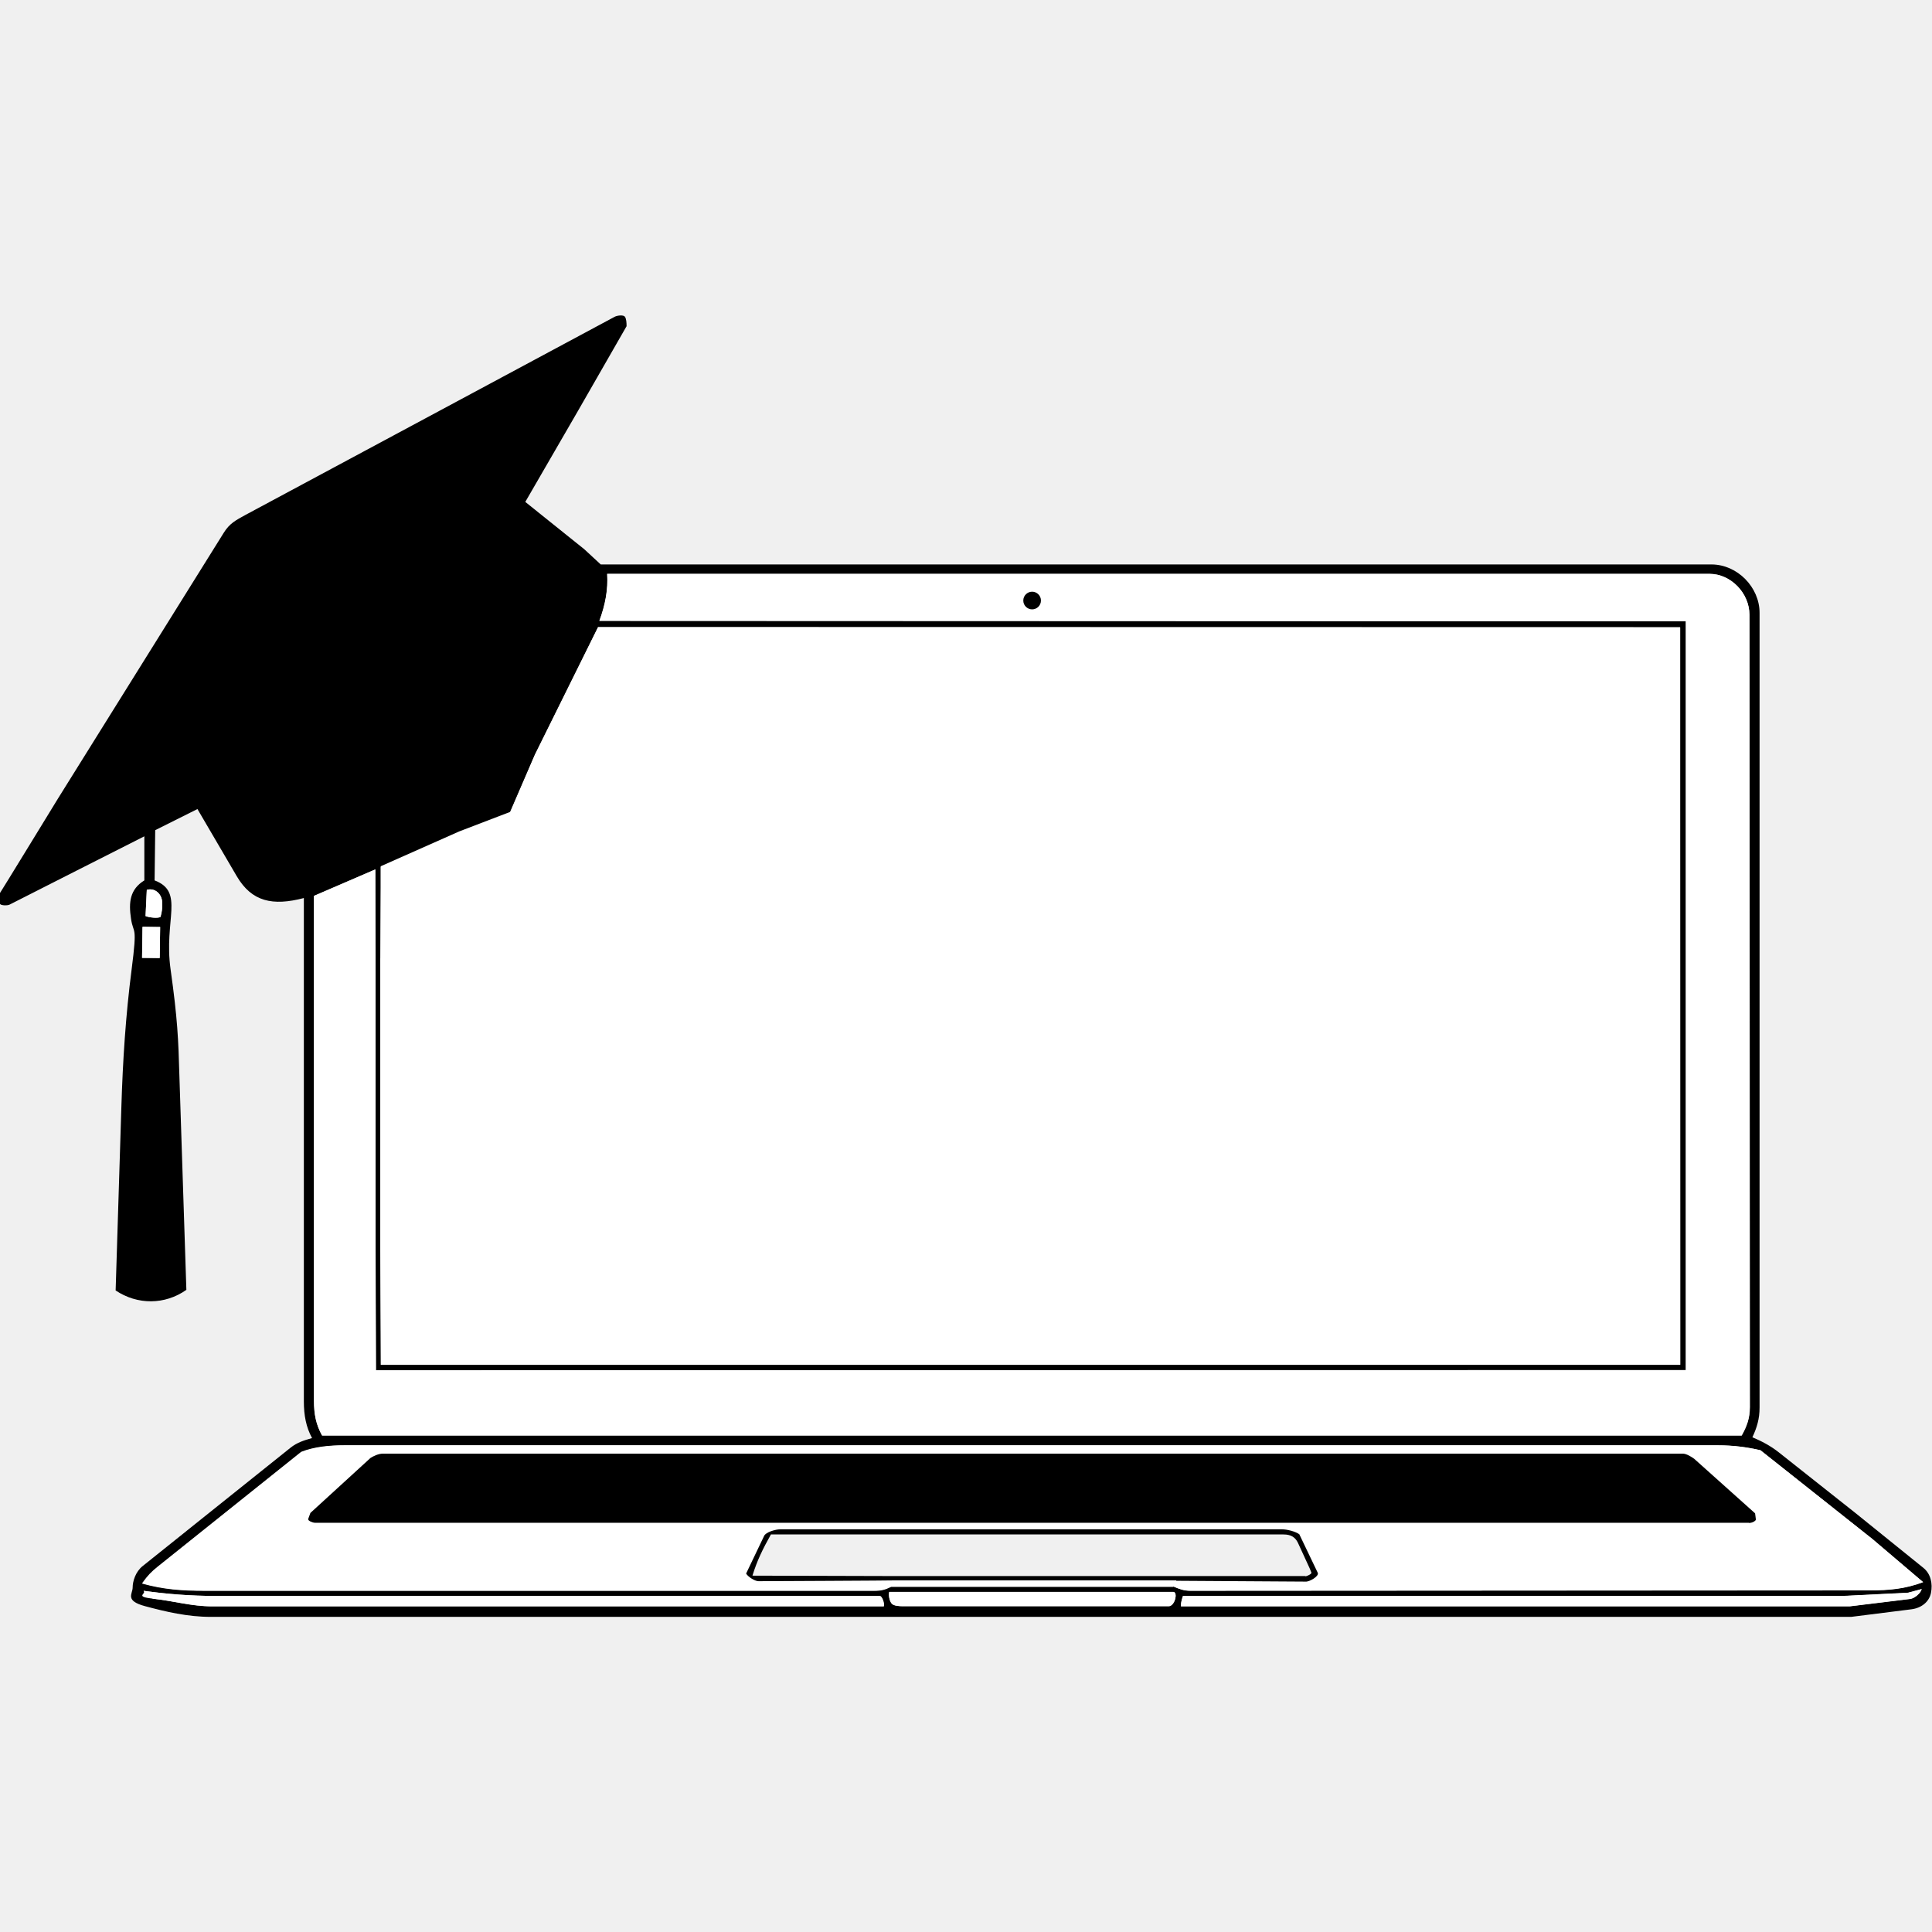
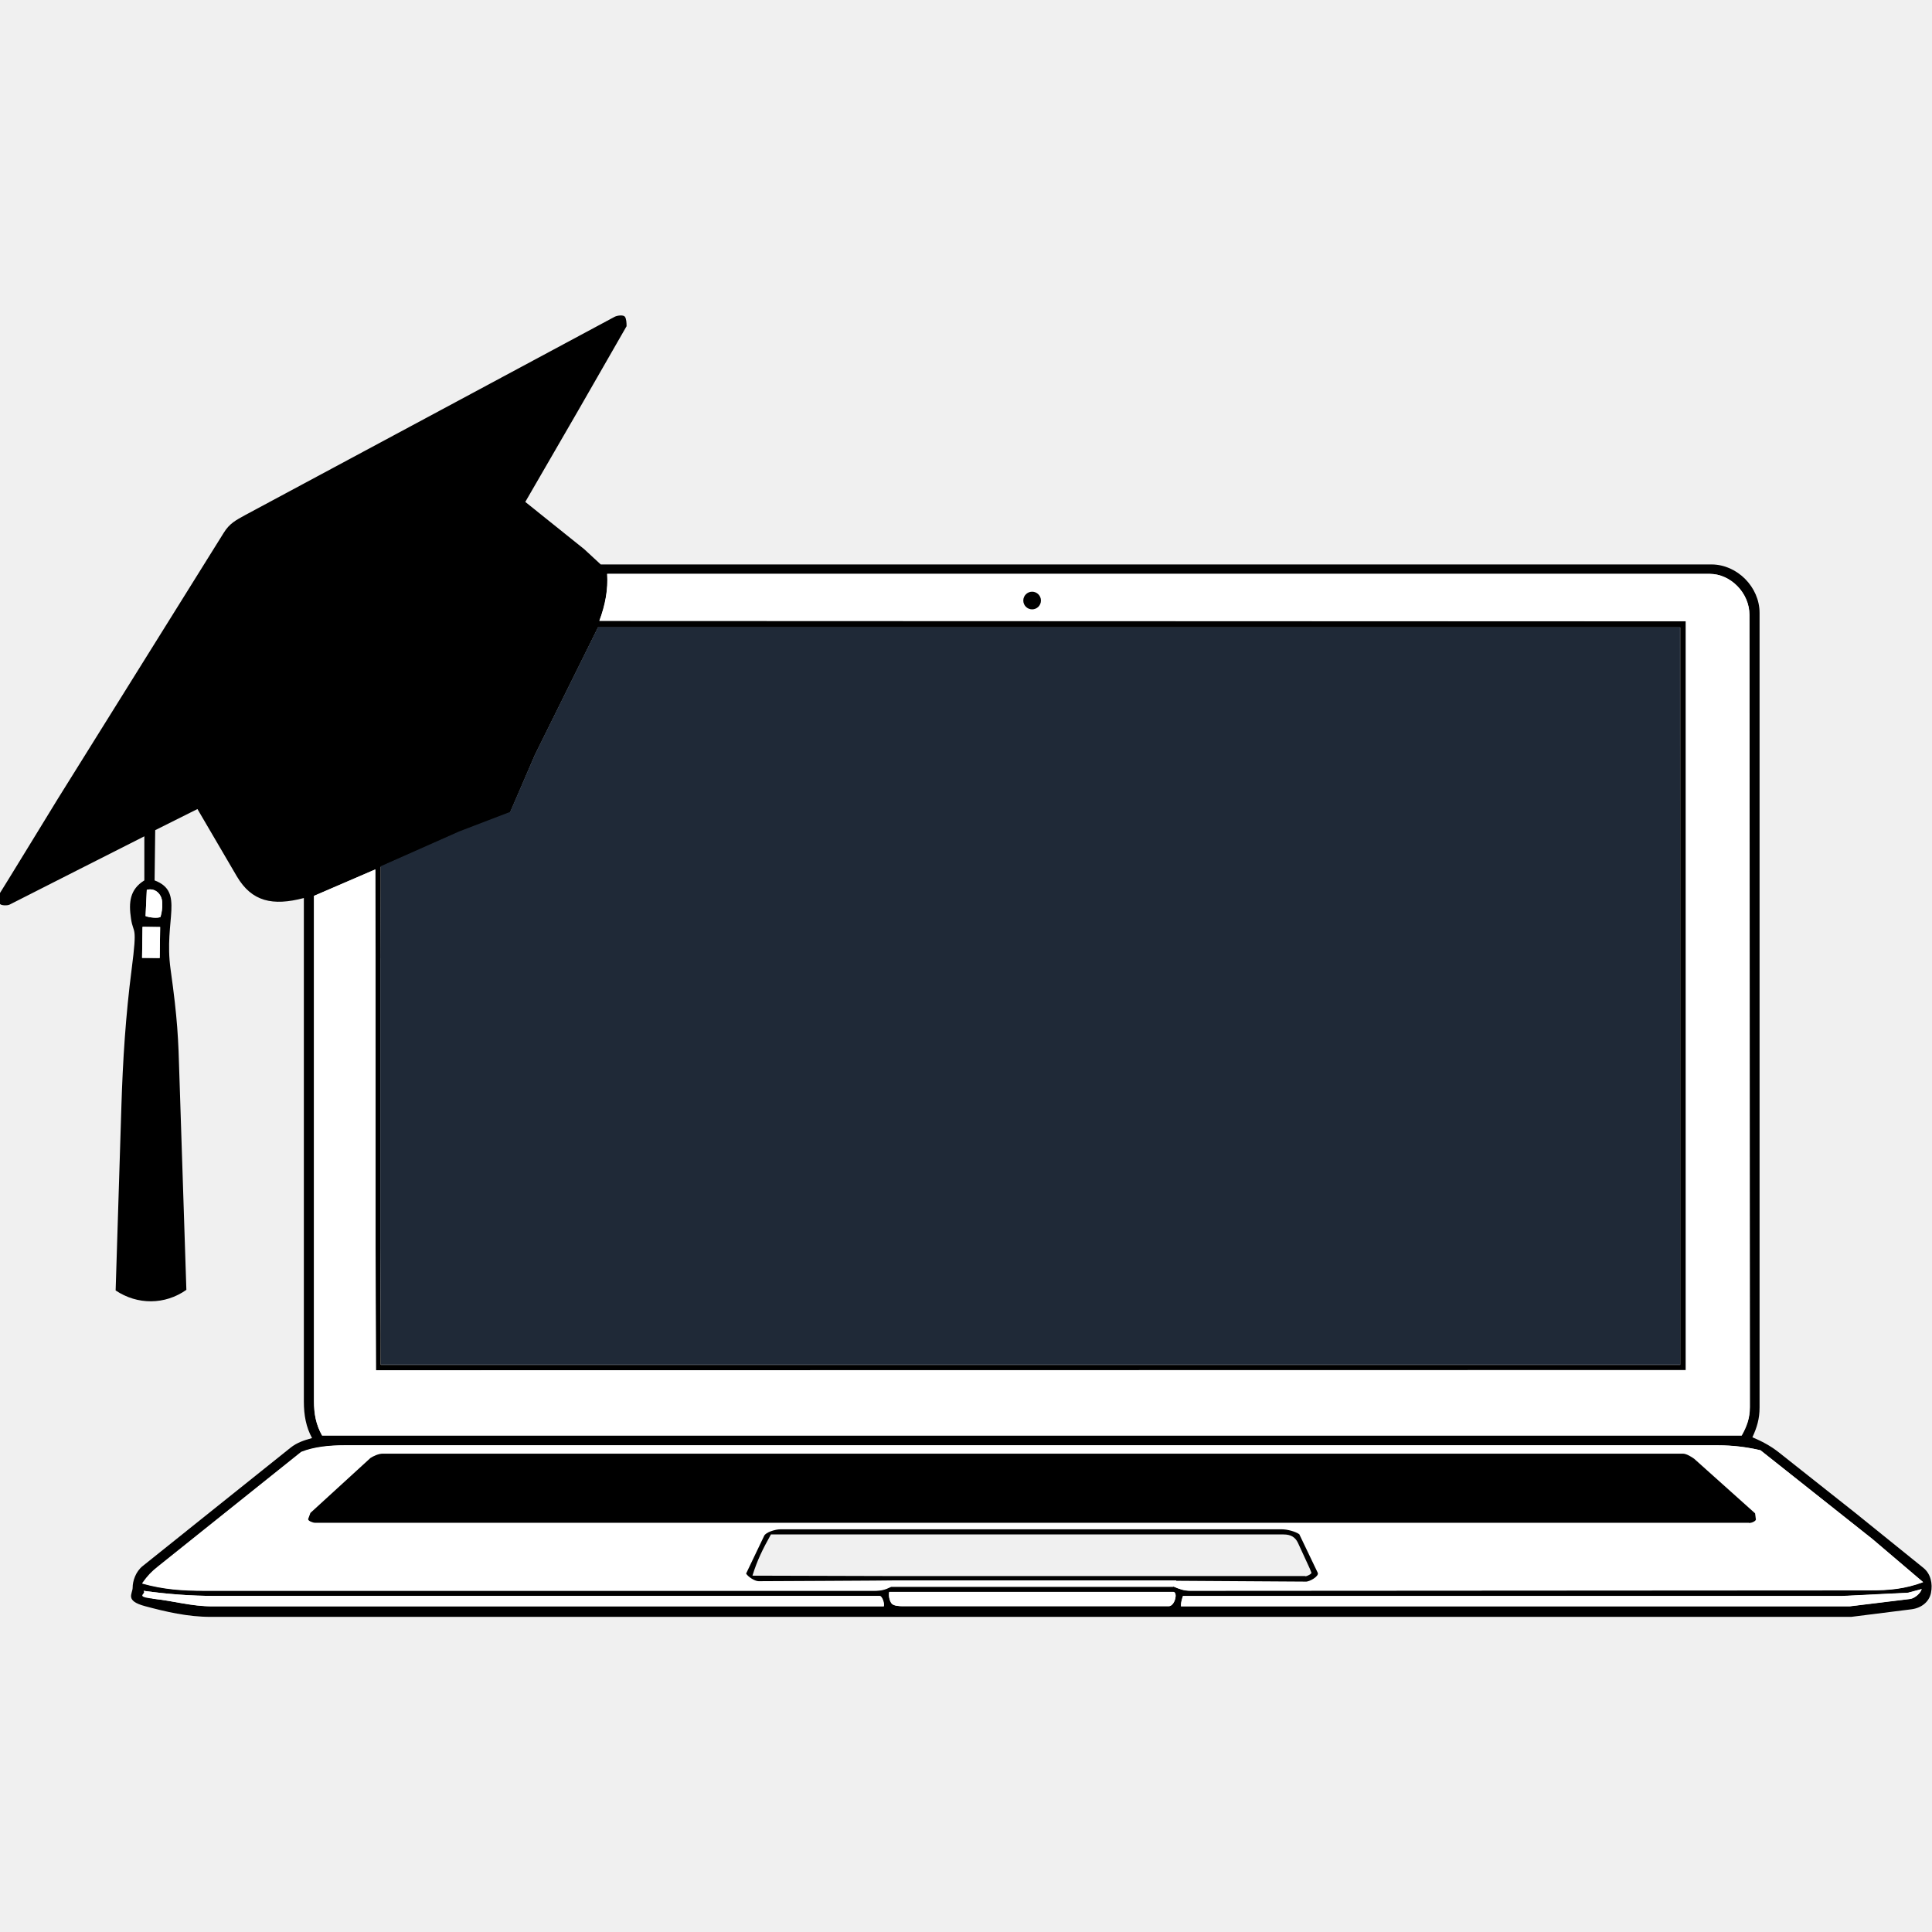
<svg xmlns="http://www.w3.org/2000/svg" id="Layer_1" version="1.1" viewBox="0 0 942.3 942.3">
  <path d="M148.2,438c-15.2,4-25.4,1.8-32.7-10.6l-19.2-32.8-20.6,10.3-.3,24.5c14.8,5.6,4.4,19.2,7.8,43.4s3.8,34.1,4.3,52l3.4,104.3c-10.5,7.4-23.9,7.4-34.5.3l2.8-89.6c.7-22.8,2.1-44.5,5-67s.9-16.7-.3-24.7-.6-14.3,6.5-18.7v-21.5c-.1,0-65.7,33.3-65.7,33.3-1.1.6-4.8.5-4.8-.6v-4.9c.1,0,28.3-46.1,28.3-46.1l80.9-129.7c2.9-4.7,6-6.2,10.7-8.8l180-96.6c1.4-.7,4.3-1,5,0s.8,3,.8,4.6l-23.7,41.3-25.7,44.4,28.8,23.1,8,7.4h541.9c12.5.1,23.3,11.1,23.3,23.6v387.6c0,5.5-1.3,9.8-3.5,14.5,4.5,1.9,8.9,4.2,12.8,7.3l37.4,29.6,33.2,26.8c3.6,2.9,4.6,7.7,3.7,12.2s-4.8,7.4-9.5,8l-29.4,3.7H102.7c-11.2,0-21.8-2.5-31.9-5.2s-6.1-6-6.1-9.1,1.4-7.7,4.9-10.5l72.1-57.7c3.1-2.5,6.8-3.7,10.5-4.7-2.9-5.3-4-11.1-4-17.9v-245.4ZM153.1,437v246.3c0,6.3,1,11.5,4,16.9h692.4c2.5-4.4,4-8.5,4-13.9l-.2-386.4c0-10.8-9.3-20-19.4-20H296.2c.5,7.6-.9,15.1-3.8,22.9l529.9.2v365.2s-638.9.1-638.9.1l-.2-59.9v-142.8s-.1-41.6-.1-41.6l-29.9,12.9ZM185.5,467.2v141.3s.2,42.4.2,42.4v14.8c.1,0,633.8,0,633.8,0v-359.7s-527.8,0-527.8,0l-30.8,62.2-12.1,28.1-24.7,9.5-38.4,17v10.1c0,0-.1,34.7-.1,34.7ZM78.3,447.2c.6-2.4.9-5.6.8-7.2-.2-3.9-3.4-7.1-7.5-6l-.6,12.8c1.7.7,6,1.2,7.3.4ZM69.5,452l-.2,15.2h8.6c0,.1.2-15,.2-15h-8.6ZM572.3,773.8c3,1.3,5.2,2.1,8.3,2.1l331.5-.2c9.4,0,17.1-.7,25.9-4l-24.7-21-54.6-43.3c-6.7-1.6-13.2-2.4-20.6-2.4H168c-7.2,0-14.7.8-21,3.3l-70,56c-3,2.4-4.8,4.2-7.6,8.1,10.5,2.9,19.3,3.5,30.2,3.5h326.5c3.5.1,5.7-.5,8.5-1.9h137.7ZM576.1,783.5h326c0,0,29.5-3.6,29.5-3.6,2.3-.3,5.3-3,5.6-4.8l-6.7,1.8-32.5,1.6h-321.1c-.7,2.2-1.1,3.9-.9,5.1ZM431,783.5c.4-1.7-.9-5.1-2-5.1H105.5c-12.8,0-23.8-.9-35.5-2.5,1.3,1.7,3.7,3.7,5,3.9,9.8,1,18.3,3.6,28.4,3.6h327.5ZM570,783.4c3,0,4.6-6.8,2.3-6.9h-138.6c-.4,2.2.3,4.8,1.4,5.8s3.4,1.1,5.2,1.1h129.7Z" />
-   <polygon points="185.5 467.2 185.7 432.6 185.7 422.5 224 405.5 248.8 396 260.9 368 291.7 305.8 819.4 305.9 819.5 665.6 185.8 665.6 185.7 650.9 185.5 608.5 185.5 467.2" fill="#fff" />
+   <polygon points="185.5 467.2 185.7 432.6 185.7 422.5 224 405.5 248.8 396 260.9 368 291.7 305.8 819.4 305.9 819.5 665.6 185.8 665.6 185.7 650.9 185.5 608.5 185.5 467.2" fill="#1f2937" />
  <path d="M153.1,437l29.9-12.9v41.6c.1,0,.1,142.8.1,142.8l.2,59.9h638.9c0-.1,0-365.4,0-365.4l-529.9-.2c2.9-7.8,4.3-15.3,3.8-22.9h537.7c10.2,0,19.4,9.2,19.4,20l.2,386.4c0,5.3-1.5,9.4-4,13.8H157.1c-3-5.3-3.9-10.5-3.9-16.8v-246.3ZM507.7,292.9c0-2.4-1.9-4.3-4.3-4.3s-4.3,1.9-4.3,4.3,1.9,4.3,4.3,4.3,4.3-1.9,4.3-4.3Z" fill="#fff" />
  <path d="M572.3,773.8h-137.7c-2.9,1.4-5,2-8.5,2H99.5c-10.9-.1-19.7-.7-30.2-3.6,2.8-3.9,4.6-5.7,7.6-8.1l70-56c6.3-2.5,13.8-3.2,21-3.2h670.1c7.3,0,13.9.9,20.6,2.4l54.6,43.3,24.7,21c-8.8,3.3-16.5,4-25.9,4l-331.5.2c-3.1,0-5.3-.8-8.3-2.1ZM853.1,742.7c1.8,0,3.5-1,3.4-1.7l-.4-3-29.7-26.6c-1.2-.8-3.7-2.5-5.5-2.5H186.8c-2.1,0-4.6,1.3-6,2.1l-29.3,26.8-1.1,3c-.3.7,2.1,1.8,3.3,1.8h699.5ZM573.7,770.8l63.1.4c1.7.2,6.7-2.6,5.9-4.3l-9-18.8c-1.9-1.3-5.7-2.3-8.6-2.3h-244.5c-2.4,0-7,1.4-7.9,3.2l-8.8,18.4c1.1,1.7,4.3,3.7,6.1,3.7l66.4-.2h137.3Z" fill="#fff" />
  <path d="M576.1,783.5c-.2-1.2.2-2.9.9-5.1h321.1s32.5-1.6,32.5-1.6l6.7-1.8c-.4,1.8-3.3,4.5-5.6,4.8l-29.5,3.6h-326Z" fill="#fff" />
  <path d="M431,783.5H103.5c-10.1,0-18.6-2.6-28.4-3.7s-3.7-2.2-5-3.9c11.6,1.6,22.7,2.5,35.5,2.5h323.5c1.1,0,2.4,3.3,2,5Z" fill="#fff" />
  <path d="M570,783.4h-129.7c-1.8,0-4.3-.3-5.2-1.1s-1.9-3.6-1.4-5.9h138.6c2.3.2.7,7-2.3,7Z" fill="#fff" />
  <rect x="66.1" y="455.3" width="15.2" height="8.6" transform="translate(-387 526.1) rotate(-89.1)" fill="#fff" />
  <path d="M78.3,447.2c-1.3.8-5.5.3-7.3-.4l.6-12.8c4.1-1.1,7.3,2.1,7.5,6s-.2,4.8-.8,7.2Z" fill="#fff" />
  <circle cx="503.4" cy="292.9" r="4.3" />
  <path d="M853.1,742.7H153.6c-1.1,0-3.5-1-3.3-1.8l1.1-3,29.3-26.8c1.4-.9,3.9-2.1,6-2.1h634.1c1.8,0,4.4,1.7,5.5,2.5l29.7,26.6.4,3c0,.6-1.6,1.7-3.4,1.7Z" />
  <path d="M573.7,770.8h-137.3c0,.1-66.4.4-66.4.4-1.8,0-5-2-6.1-3.7l8.8-18.4c.8-1.8,5.5-3.2,7.9-3.2h244.5c2.9,0,6.7,1.1,8.6,2.4l9,18.8c.8,1.7-4.2,4.5-5.9,4.3l-63.1-.4ZM636.7,768.8c.8,0,3.2-1.2,2.9-1.8l-.8-2-5.7-12.4c-1.3-2.8-3.4-4.2-7.1-4.2h-250c-4,7.2-6.7,12.6-9,20.1l71.3.2h133.8s64.5,0,64.5,0Z" />
</svg>
